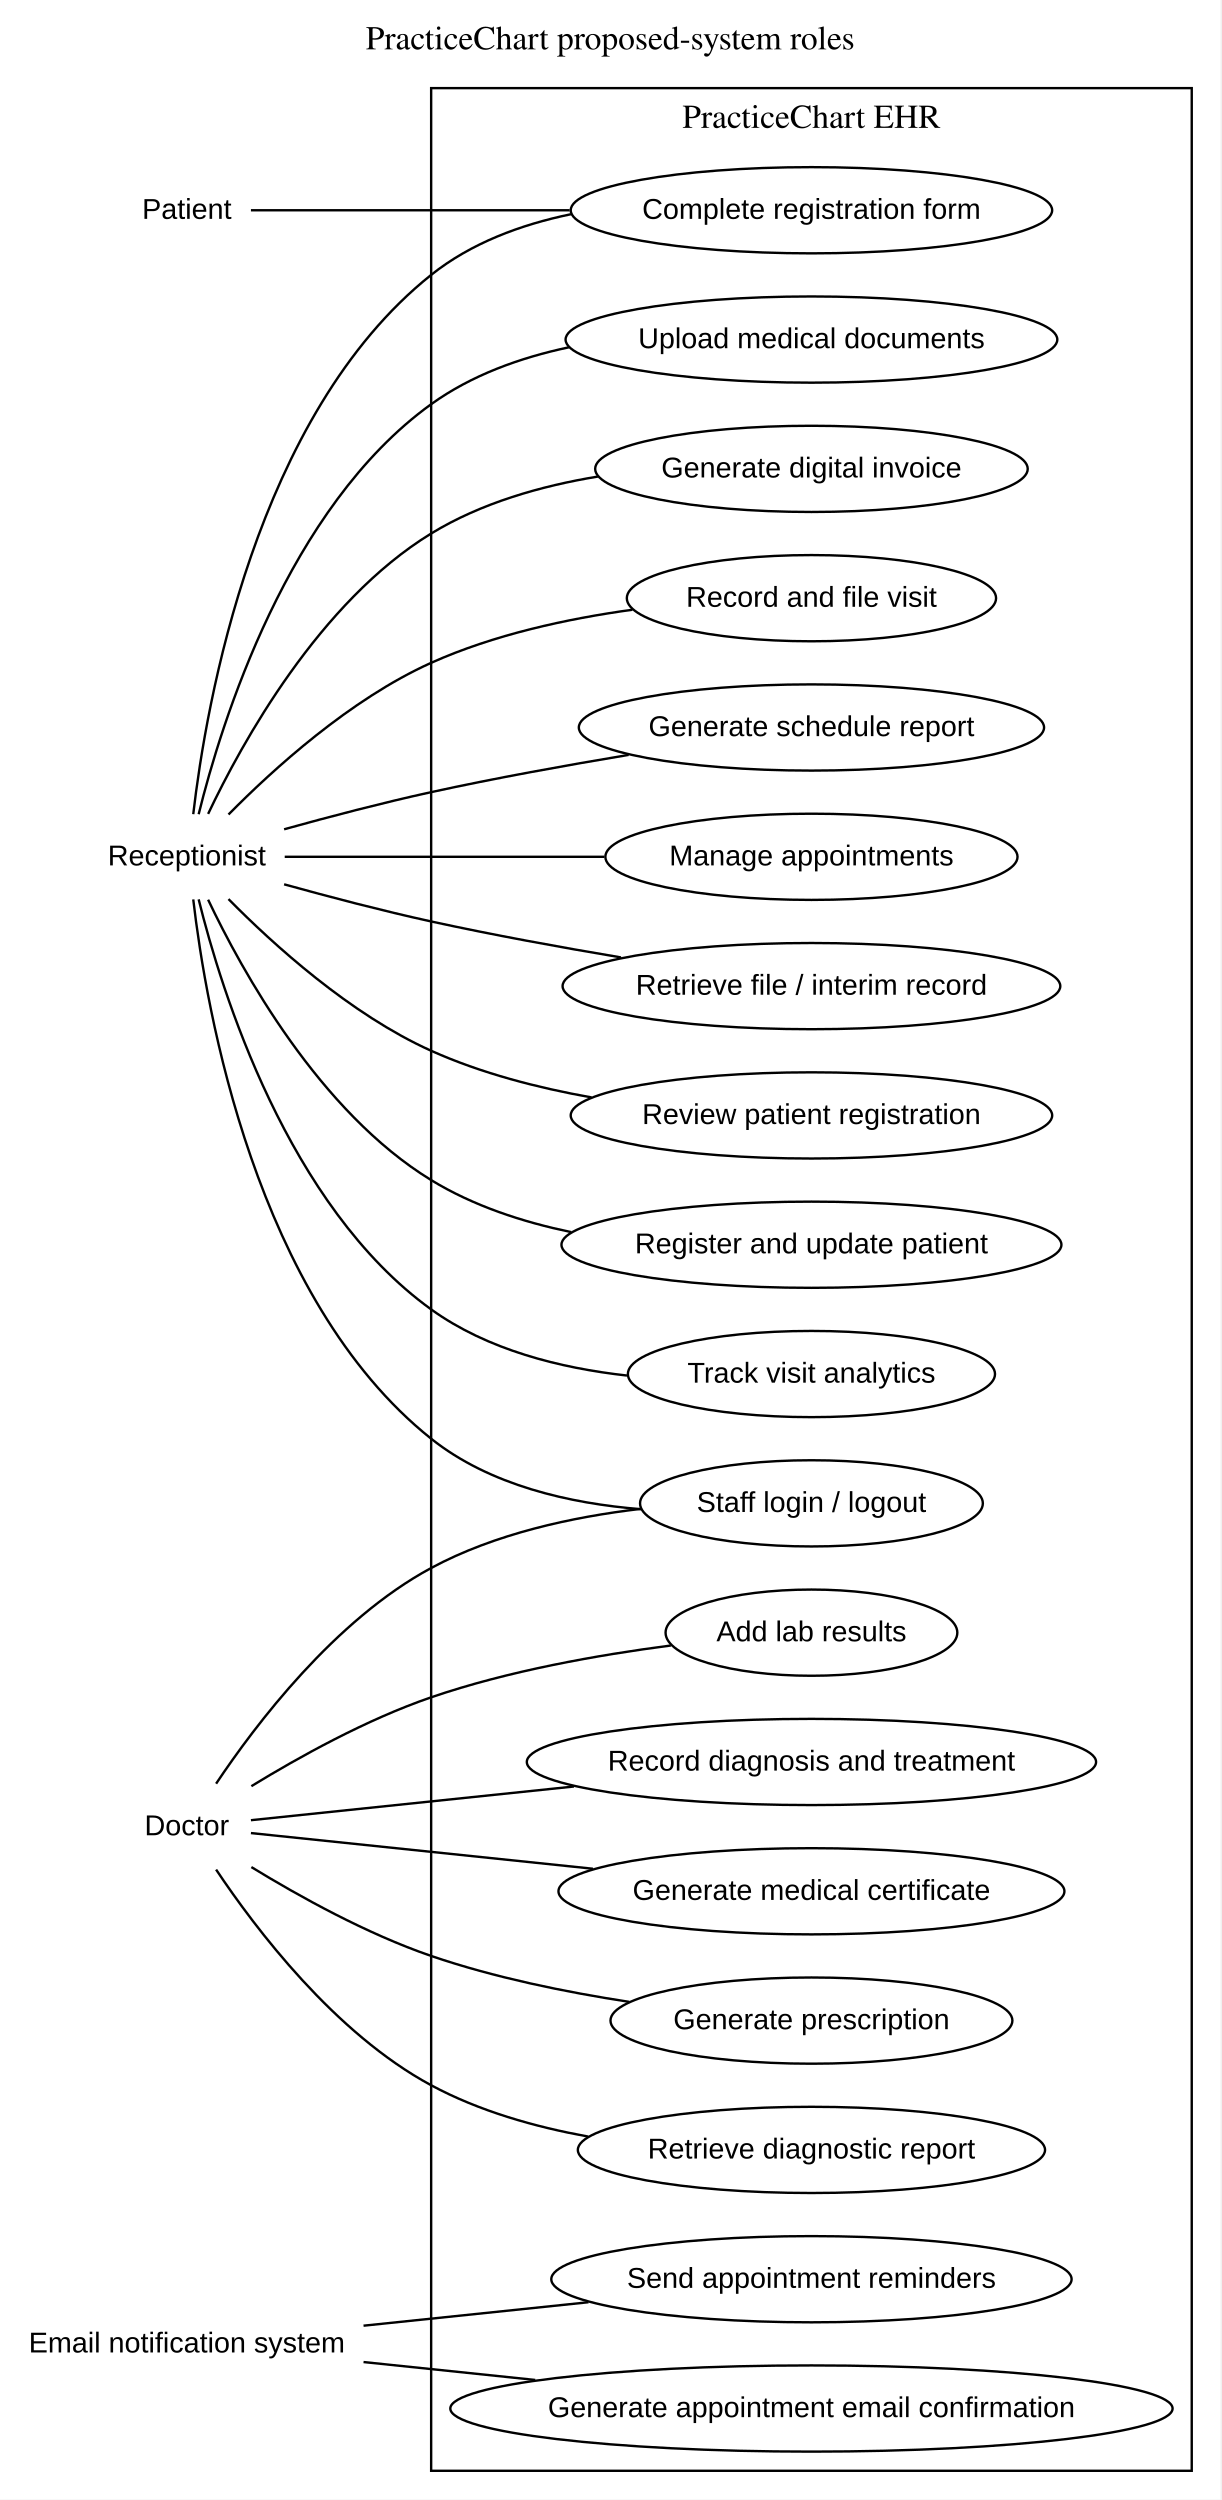
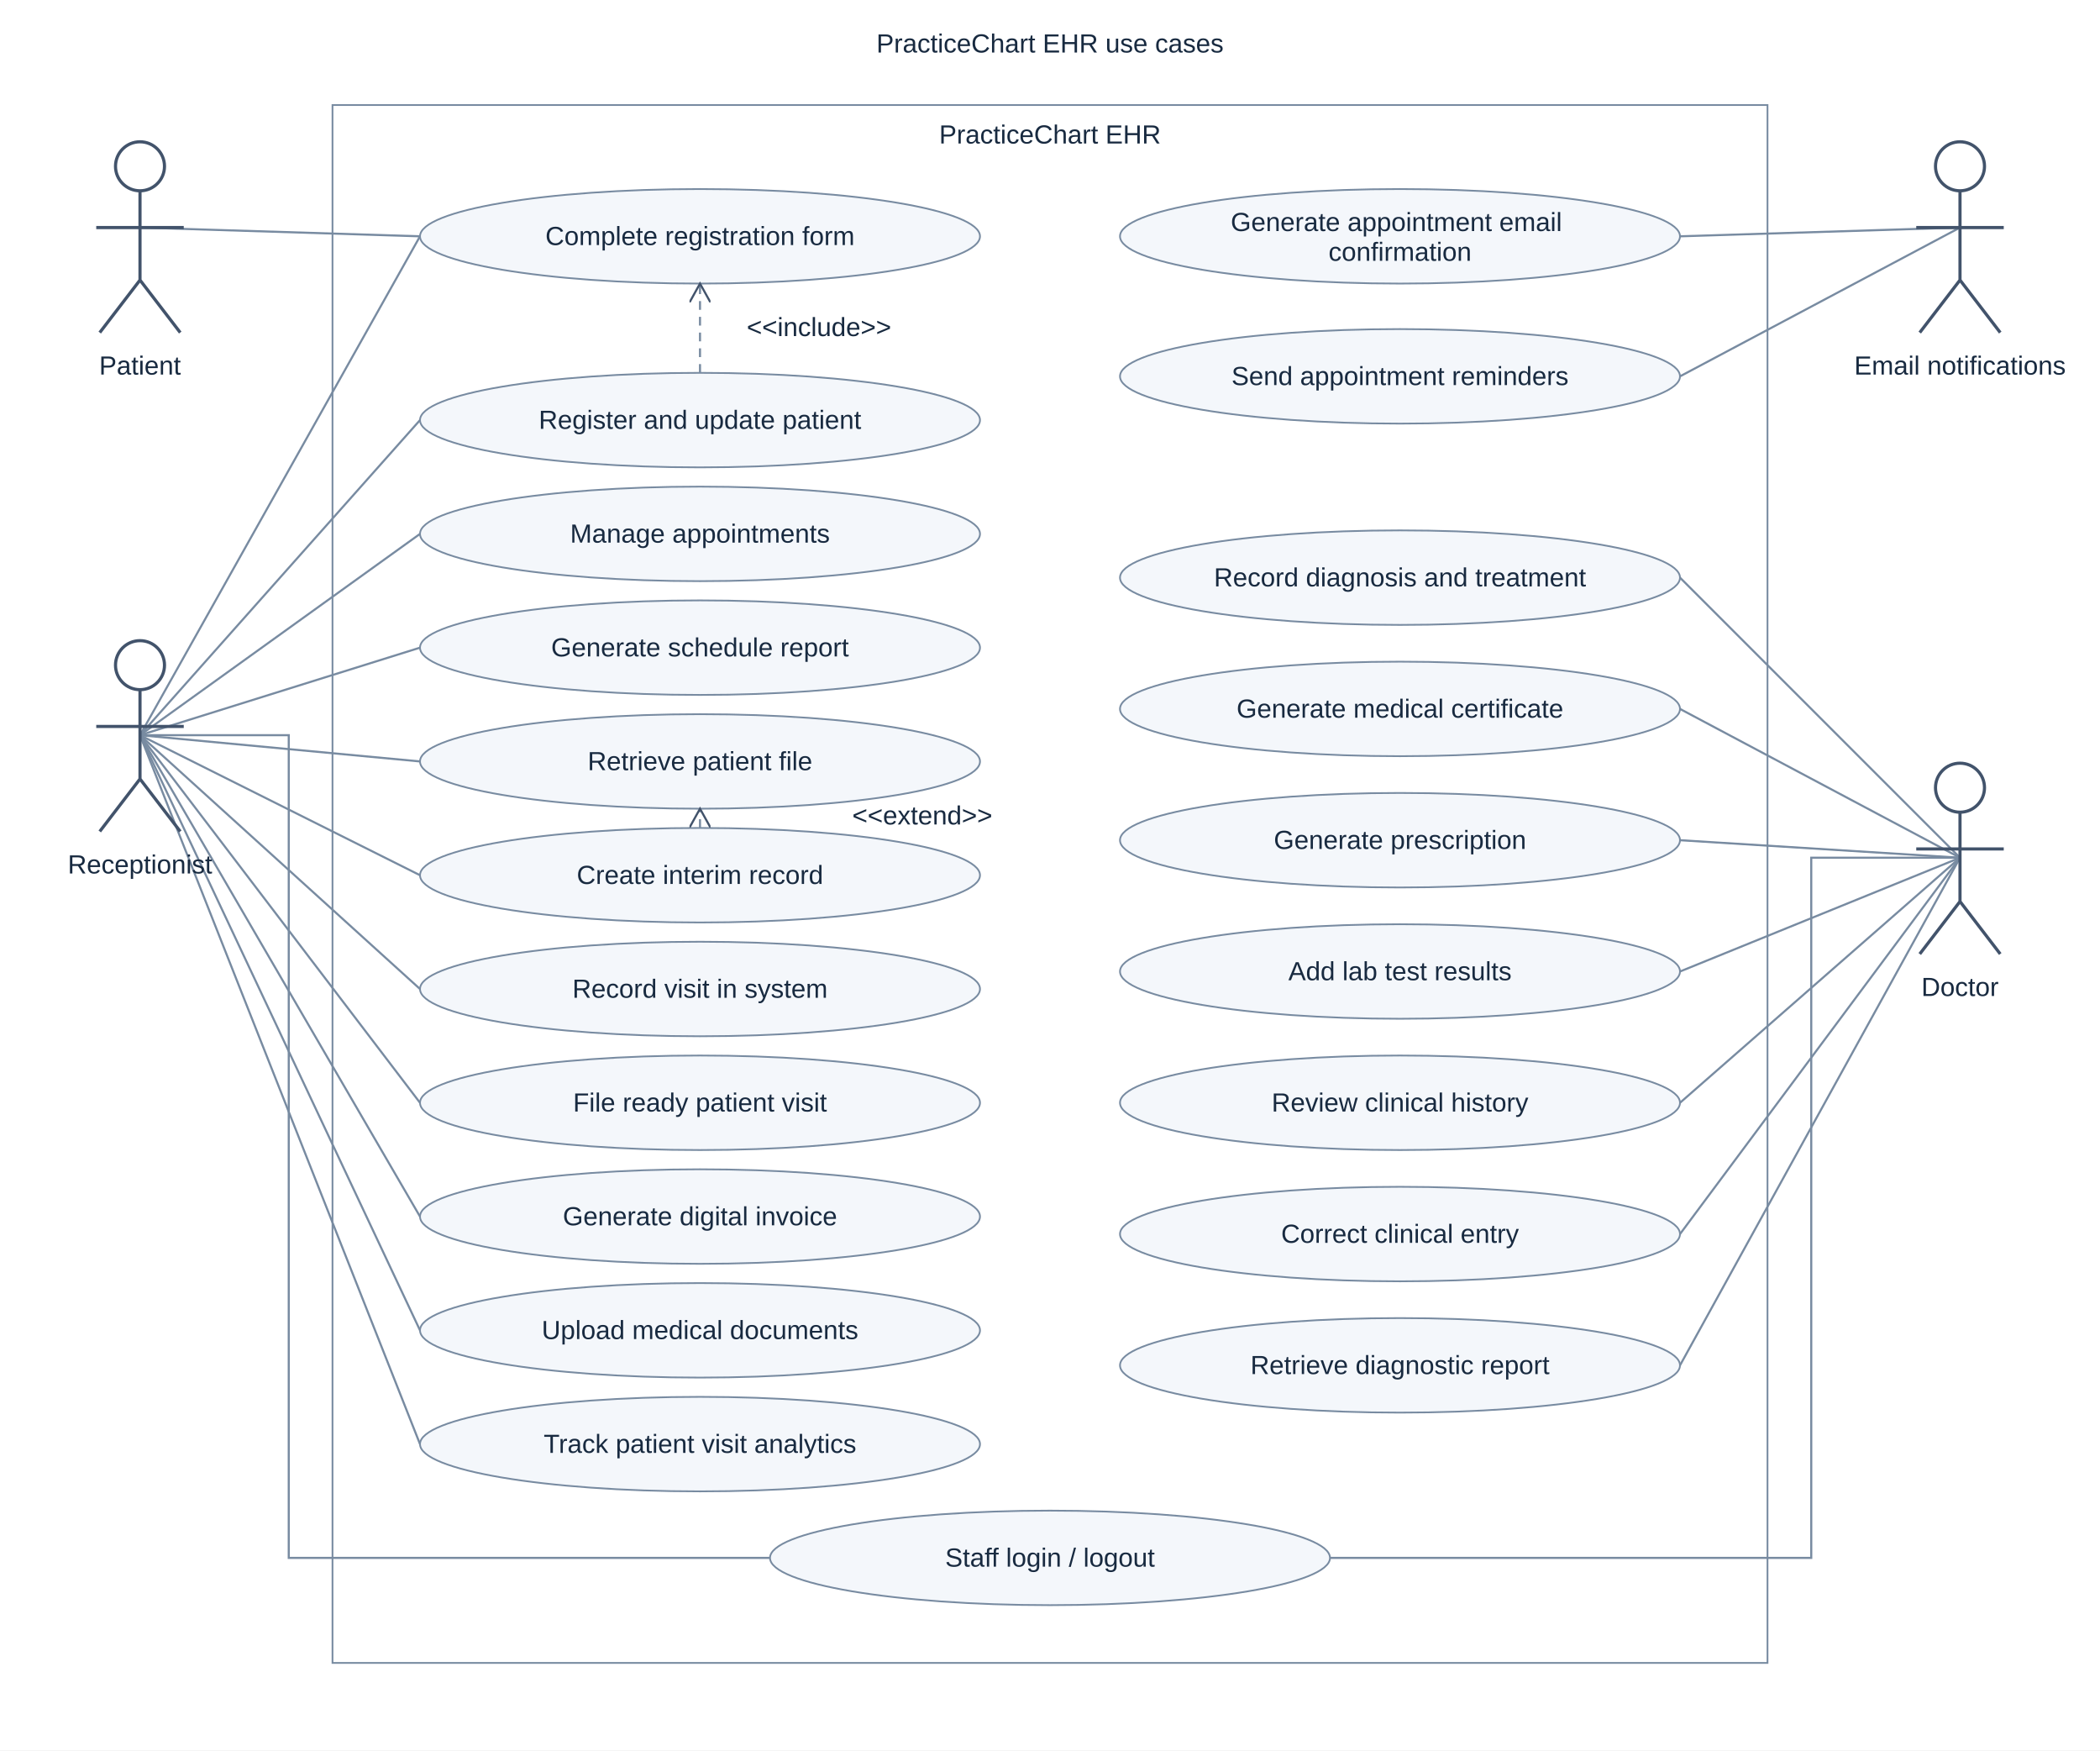
- <svg xmlns="http://www.w3.org/2000/svg" width="510pt" height="1044pt" viewBox="0.00 0.00 510.00 1044.00">
-   <g id="graph0" class="graph" transform="scale(1 1) rotate(0) translate(4 1039.8)">
-     <polygon fill="white" stroke="none" points="-4,4 -4,-1039.8 505.67,-1039.8 505.67,4 -4,4" />
-     <text xml:space="preserve" text-anchor="middle" x="250.83" y="-1019.2" font-family="Times,serif" font-size="14.00">PracticeChart proposed-system roles</text>
-     <g id="clust1" class="cluster">
-       <polygon fill="none" stroke="black" points="176.05,-8 176.05,-1003 493.67,-1003 493.67,-8 176.05,-8" />
-       <text xml:space="preserve" text-anchor="middle" x="334.86" y="-986.4" font-family="Times,serif" font-size="14.00">PracticeChart EHR</text>
-     </g>
-     <g id="node1" class="node">
-       <text xml:space="preserve" text-anchor="middle" x="74.02" y="-948.4" font-family="Arial" font-size="12.00">Patient</text>
-     </g>
-     <g id="node5" class="node">
-       <ellipse fill="none" stroke="black" cx="334.86" cy="-952" rx="100.52" ry="18" />
-       <text xml:space="preserve" text-anchor="middle" x="334.86" y="-948.4" font-family="Arial" font-size="12.00">Complete registration form</text>
-     </g>
-     <g id="edge1" class="edge">
-       <path fill="none" stroke="black" d="M100.79,-952C131.8,-952 185.71,-952 233.89,-952" />
-     </g>
-     <g id="node2" class="node">
-       <text xml:space="preserve" text-anchor="middle" x="74.02" y="-678.4" font-family="Arial" font-size="12.00">Receptionist</text>
-     </g>
-     <g id="edge2" class="edge">
-       <path fill="none" stroke="black" d="M76.7,-699.8C81.99,-745.32 102.64,-866.47 176.05,-925 192.67,-938.26 213.45,-946 234.42,-950.34" />
-     </g>
-     <g id="node6" class="node">
-       <ellipse fill="none" stroke="black" cx="334.86" cy="-412" rx="71.58" ry="18" />
-       <text xml:space="preserve" text-anchor="middle" x="334.86" y="-408.4" font-family="Arial" font-size="12.00">Staff login / logout</text>
-     </g>
-     <g id="edge3" class="edge">
-       <path fill="none" stroke="black" d="M76.7,-664.2C81.99,-618.68 102.64,-497.53 176.05,-439 200.5,-419.51 233.93,-411.93 263.74,-409.56" />
-     </g>
-     <g id="node7" class="node">
-       <ellipse fill="none" stroke="black" cx="334.86" cy="-520" rx="104.39" ry="18" />
-       <text xml:space="preserve" text-anchor="middle" x="334.86" y="-516.4" font-family="Arial" font-size="12.00">Register and update patient</text>
-     </g>
-     <g id="edge4" class="edge">
-       <path fill="none" stroke="black" d="M82.91,-664.09C96.97,-634.43 129.35,-575.56 176.05,-547 193.59,-536.27 214.18,-529.48 234.59,-525.26" />
-     </g>
-     <g id="node8" class="node">
-       <ellipse fill="none" stroke="black" cx="334.86" cy="-574" rx="100.53" ry="18" />
-       <text xml:space="preserve" text-anchor="middle" x="334.86" y="-570.4" font-family="Arial" font-size="12.00">Review patient registration</text>
-     </g>
-     <g id="edge5" class="edge">
-       <path fill="none" stroke="black" d="M91.42,-664.34C110.03,-645.47 142.22,-616.21 176.05,-601 196.83,-591.65 220.5,-585.52 243.06,-581.51" />
-     </g>
-     <g id="node9" class="node">
-       <ellipse fill="none" stroke="black" cx="334.86" cy="-628" rx="103.92" ry="18" />
-       <text xml:space="preserve" text-anchor="middle" x="334.86" y="-624.4" font-family="Arial" font-size="12.00">Retrieve file / interim record</text>
-     </g>
-     <g id="edge6" class="edge">
-       <path fill="none" stroke="black" d="M114.64,-670.51C133.19,-665.36 155.65,-659.46 176.05,-655 201.71,-649.39 229.93,-644.24 255.32,-639.98" />
-     </g>
-     <g id="node10" class="node">
-       <ellipse fill="none" stroke="black" cx="334.86" cy="-682" rx="86.06" ry="18" />
-       <text xml:space="preserve" text-anchor="middle" x="334.86" y="-678.4" font-family="Arial" font-size="12.00">Manage appointments</text>
-     </g>
-     <g id="edge7" class="edge">
-       <path fill="none" stroke="black" d="M114.9,-682C150.35,-682 203.38,-682 248.38,-682" />
-     </g>
-     <g id="node11" class="node">
-       <ellipse fill="none" stroke="black" cx="334.86" cy="-736" rx="97.14" ry="18" />
-       <text xml:space="preserve" text-anchor="middle" x="334.86" y="-732.4" font-family="Arial" font-size="12.00">Generate schedule report</text>
-     </g>
-     <g id="edge8" class="edge">
-       <path fill="none" stroke="black" d="M114.64,-693.49C133.19,-698.64 155.65,-704.54 176.05,-709 202.79,-714.85 232.32,-720.19 258.53,-724.56" />
-     </g>
-     <g id="node12" class="node">
-       <ellipse fill="none" stroke="black" cx="334.86" cy="-790" rx="77.1" ry="18" />
-       <text xml:space="preserve" text-anchor="middle" x="334.86" y="-786.4" font-family="Arial" font-size="12.00">Record and file visit</text>
-     </g>
-     <g id="edge9" class="edge">
-       <path fill="none" stroke="black" d="M91.42,-699.66C110.03,-718.53 142.22,-747.79 176.05,-763 202.16,-774.74 232.8,-781.41 260.11,-785.18" />
-     </g>
-     <g id="node13" class="node">
-       <ellipse fill="none" stroke="black" cx="334.86" cy="-844" rx="90.32" ry="18" />
-       <text xml:space="preserve" text-anchor="middle" x="334.86" y="-840.4" font-family="Arial" font-size="12.00">Generate digital invoice</text>
-     </g>
-     <g id="edge10" class="edge">
-       <path fill="none" stroke="black" d="M82.91,-699.91C96.97,-729.57 129.35,-788.44 176.05,-817 196.8,-829.69 221.8,-836.86 245.72,-840.8" />
-     </g>
-     <g id="node14" class="node">
-       <ellipse fill="none" stroke="black" cx="334.86" cy="-898" rx="102.67" ry="18" />
-       <text xml:space="preserve" text-anchor="middle" x="334.86" y="-894.4" font-family="Arial" font-size="12.00">Upload medical documents</text>
-     </g>
-     <g id="edge11" class="edge">
-       <path fill="none" stroke="black" d="M78.96,-699.78C88.4,-737.96 116.14,-827.81 176.05,-871 192.84,-883.11 213.23,-890.46 233.69,-894.79" />
-     </g>
-     <g id="node15" class="node">
-       <ellipse fill="none" stroke="black" cx="334.86" cy="-466" rx="76.66" ry="18" />
-       <text xml:space="preserve" text-anchor="middle" x="334.86" y="-462.4" font-family="Arial" font-size="12.00">Track visit analytics</text>
-     </g>
-     <g id="edge12" class="edge">
-       <path fill="none" stroke="black" d="M78.96,-664.22C88.4,-626.04 116.14,-536.19 176.05,-493 199.49,-476.09 229.94,-468.47 257.82,-465.37" />
-     </g>
-     <g id="node3" class="node">
-       <text xml:space="preserve" text-anchor="middle" x="74.02" y="-273.4" font-family="Arial" font-size="12.00">Doctor</text>
-     </g>
-     <g id="edge13" class="edge">
-       <path fill="none" stroke="black" d="M86.24,-294.93C102.69,-319.58 135.81,-363.33 176.05,-385 202.6,-399.3 234.99,-406.33 263.5,-409.68" />
-     </g>
-     <g id="node16" class="node">
-       <ellipse fill="none" stroke="black" cx="334.86" cy="-304" rx="118.86" ry="18" />
-       <text xml:space="preserve" text-anchor="middle" x="334.86" y="-300.4" font-family="Arial" font-size="12.00">Record diagnosis and treatment</text>
-     </g>
-     <g id="edge14" class="edge">
-       <path fill="none" stroke="black" d="M100.79,-279.69C132.18,-282.96 187.05,-288.69 235.67,-293.76" />
-     </g>
-     <g id="node17" class="node">
-       <ellipse fill="none" stroke="black" cx="334.86" cy="-358" rx="60.92" ry="18" />
-       <text xml:space="preserve" text-anchor="middle" x="334.86" y="-354.4" font-family="Arial" font-size="12.00">Add lab results</text>
-     </g>
-     <g id="edge15" class="edge">
-       <path fill="none" stroke="black" d="M100.97,-293.89C120.77,-306.01 149.14,-321.78 176.05,-331 208.26,-342.04 245.78,-348.7 276.15,-352.64" />
-     </g>
-     <g id="node18" class="node">
-       <ellipse fill="none" stroke="black" cx="334.86" cy="-142" rx="97.55" ry="18" />
-       <text xml:space="preserve" text-anchor="middle" x="334.86" y="-138.4" font-family="Arial" font-size="12.00">Retrieve diagnostic report</text>
-     </g>
-     <g id="edge16" class="edge">
-       <path fill="none" stroke="black" d="M86.24,-259.07C102.69,-234.42 135.81,-190.67 176.05,-169 195.99,-158.26 219.23,-151.62 241.65,-147.56" />
-     </g>
-     <g id="node19" class="node">
-       <ellipse fill="none" stroke="black" cx="334.86" cy="-196" rx="83.92" ry="18" />
-       <text xml:space="preserve" text-anchor="middle" x="334.86" y="-192.4" font-family="Arial" font-size="12.00">Generate prescription</text>
-     </g>
-     <g id="edge17" class="edge">
-       <path fill="none" stroke="black" d="M100.97,-260.11C120.77,-247.99 149.14,-232.22 176.05,-223 202.34,-213.99 232.17,-207.9 258.77,-203.82" />
-     </g>
-     <g id="node20" class="node">
-       <ellipse fill="none" stroke="black" cx="334.86" cy="-250" rx="105.64" ry="18" />
-       <text xml:space="preserve" text-anchor="middle" x="334.86" y="-246.4" font-family="Arial" font-size="12.00">Generate medical certificate</text>
-     </g>
-     <g id="edge18" class="edge">
-       <path fill="none" stroke="black" d="M100.79,-274.31C133.91,-270.86 193.16,-264.68 243.63,-259.41" />
-     </g>
-     <g id="node4" class="node">
-       <text xml:space="preserve" text-anchor="middle" x="74.02" y="-57.4" font-family="Arial" font-size="12.00">Email notification system</text>
-     </g>
-     <g id="node21" class="node">
-       <ellipse fill="none" stroke="black" cx="334.86" cy="-34" rx="150.81" ry="18" />
-       <text xml:space="preserve" text-anchor="middle" x="334.86" y="-30.4" font-family="Arial" font-size="12.00">Generate appointment email confirmation</text>
-     </g>
-     <g id="edge19" class="edge">
-       <path fill="none" stroke="black" d="M147.81,-53.41C170.09,-51.08 195.16,-48.47 219.51,-45.93" />
-     </g>
-     <g id="node22" class="node">
-       <ellipse fill="none" stroke="black" cx="334.86" cy="-88" rx="108.64" ry="18" />
-       <text xml:space="preserve" text-anchor="middle" x="334.86" y="-84.4" font-family="Arial" font-size="12.00">Send appointment reminders</text>
-     </g>
-     <g id="edge20" class="edge">
-       <path fill="none" stroke="black" d="M147.81,-68.59C176.97,-71.63 210.9,-75.17 241.75,-78.39" />
-     </g>
-   </g>
+ <svg xmlns="http://www.w3.org/2000/svg" width="1200" height="1000" viewBox="0 0 1200 1000">
+   <defs>
+     <marker id="open" markerWidth="10" markerHeight="10" refX="9" refY="5" orient="auto">
+       <path d="M0 0L9 5L0 10" fill="none" stroke="#42536b" />
+     </marker>
+   </defs>
+   <rect width="1200" height="1000" fill="white" />
+   <style>text{font-family:Arial,sans-serif;font-size:15px;fill:#182a40}.edge{stroke:#788ba1;stroke-width:1.2;fill:none}.case{stroke:#788ba1;fill:#f4f7fb}.actor{stroke:#42536b;stroke-width:1.8;fill:none}</style>
+   <text x="600" y="30" text-anchor="middle" font-size="22">PracticeChart EHR use cases</text>
+   <rect x="190" y="60" width="820" height="890" fill="none" stroke="#788ba1" />
+   <text x="600" y="82" text-anchor="middle">PracticeChart EHR</text>
+   <path class="edge" d="M80 420L240 240" />
+   <ellipse class="case" cx="400" cy="240" rx="160" ry="27" />
+   <text x="400" y="245" text-anchor="middle">
+     <tspan x="400" dy="0">Register and update patient</tspan>
+   </text>
+   <path class="edge" d="M80 420L240 305" />
+   <ellipse class="case" cx="400" cy="305" rx="160" ry="27" />
+   <text x="400" y="310" text-anchor="middle">
+     <tspan x="400" dy="0">Manage appointments</tspan>
+   </text>
+   <path class="edge" d="M80 420L240 370" />
+   <ellipse class="case" cx="400" cy="370" rx="160" ry="27" />
+   <text x="400" y="375" text-anchor="middle">
+     <tspan x="400" dy="0">Generate schedule report</tspan>
+   </text>
+   <path class="edge" d="M80 420L240 435" />
+   <ellipse class="case" cx="400" cy="435" rx="160" ry="27" />
+   <text x="400" y="440" text-anchor="middle">
+     <tspan x="400" dy="0">Retrieve patient file</tspan>
+   </text>
+   <path class="edge" d="M80 420L240 500" />
+   <ellipse class="case" cx="400" cy="500" rx="160" ry="27" />
+   <text x="400" y="505" text-anchor="middle">
+     <tspan x="400" dy="0">Create interim record</tspan>
+   </text>
+   <path class="edge" d="M80 420L240 565" />
+   <ellipse class="case" cx="400" cy="565" rx="160" ry="27" />
+   <text x="400" y="570" text-anchor="middle">
+     <tspan x="400" dy="0">Record visit in system</tspan>
+   </text>
+   <path class="edge" d="M80 420L240 630" />
+   <ellipse class="case" cx="400" cy="630" rx="160" ry="27" />
+   <text x="400" y="635" text-anchor="middle">
+     <tspan x="400" dy="0">File ready patient visit</tspan>
+   </text>
+   <path class="edge" d="M80 420L240 695" />
+   <ellipse class="case" cx="400" cy="695" rx="160" ry="27" />
+   <text x="400" y="700" text-anchor="middle">
+     <tspan x="400" dy="0">Generate digital invoice</tspan>
+   </text>
+   <path class="edge" d="M80 420L240 760" />
+   <ellipse class="case" cx="400" cy="760" rx="160" ry="27" />
+   <text x="400" y="765" text-anchor="middle">
+     <tspan x="400" dy="0">Upload medical documents</tspan>
+   </text>
+   <path class="edge" d="M80 420L240 825" />
+   <ellipse class="case" cx="400" cy="825" rx="160" ry="27" />
+   <text x="400" y="830" text-anchor="middle">
+     <tspan x="400" dy="0">Track patient visit analytics</tspan>
+   </text>
+   <path class="edge" d="M1120 490L960 330" />
+   <ellipse class="case" cx="800" cy="330" rx="160" ry="27" />
+   <text x="800" y="335" text-anchor="middle">
+     <tspan x="800" dy="0">Record diagnosis and treatment</tspan>
+   </text>
+   <path class="edge" d="M1120 490L960 405" />
+   <ellipse class="case" cx="800" cy="405" rx="160" ry="27" />
+   <text x="800" y="410" text-anchor="middle">
+     <tspan x="800" dy="0">Generate medical certificate</tspan>
+   </text>
+   <path class="edge" d="M1120 490L960 480" />
+   <ellipse class="case" cx="800" cy="480" rx="160" ry="27" />
+   <text x="800" y="485" text-anchor="middle">
+     <tspan x="800" dy="0">Generate prescription</tspan>
+   </text>
+   <path class="edge" d="M1120 490L960 555" />
+   <ellipse class="case" cx="800" cy="555" rx="160" ry="27" />
+   <text x="800" y="560" text-anchor="middle">
+     <tspan x="800" dy="0">Add lab test results</tspan>
+   </text>
+   <path class="edge" d="M1120 490L960 630" />
+   <ellipse class="case" cx="800" cy="630" rx="160" ry="27" />
+   <text x="800" y="635" text-anchor="middle">
+     <tspan x="800" dy="0">Review clinical history</tspan>
+   </text>
+   <path class="edge" d="M1120 490L960 705" />
+   <ellipse class="case" cx="800" cy="705" rx="160" ry="27" />
+   <text x="800" y="710" text-anchor="middle">
+     <tspan x="800" dy="0">Correct clinical entry</tspan>
+   </text>
+   <path class="edge" d="M1120 490L960 780" />
+   <ellipse class="case" cx="800" cy="780" rx="160" ry="27" />
+   <text x="800" y="785" text-anchor="middle">
+     <tspan x="800" dy="0">Retrieve diagnostic report</tspan>
+   </text>
+   <path class="edge" d="M80 130L240 135M80 420L240 135M1120 130L960 135M1120 130L960 215" />
+   <ellipse class="case" cx="400" cy="135" rx="160" ry="27" />
+   <text x="400" y="140" text-anchor="middle">
+     <tspan x="400" dy="0">Complete registration form</tspan>
+   </text>
+   <ellipse class="case" cx="800" cy="135" rx="160" ry="27" />
+   <text x="800" y="132" text-anchor="middle">
+     <tspan x="800" dy="0">Generate appointment email</tspan>
+     <tspan x="800" dy="17">confirmation</tspan>
+   </text>
+   <ellipse class="case" cx="800" cy="215" rx="160" ry="27" />
+   <text x="800" y="220" text-anchor="middle">
+     <tspan x="800" dy="0">Send appointment reminders</tspan>
+   </text>
+   <path class="edge" stroke-dasharray="5 4" marker-end="url(#open)" d="M400 213V162" />
+   <text x="468" y="192" text-anchor="middle">&lt;&lt;include&gt;&gt;</text>
+   <path class="edge" stroke-dasharray="5 4" marker-end="url(#open)" d="M400 473V462" />
+   <text x="487" y="471">&lt;&lt;extend&gt;&gt;</text>
+   <path class="edge" d="M80 420H165V890H440M1120 490H1035V890H760" />
+   <ellipse class="case" cx="600" cy="890" rx="160" ry="27" />
+   <text x="600" y="895" text-anchor="middle">Staff login / logout</text>
+   <circle class="actor" cx="80" cy="95" r="14" />
+   <path class="actor" d="M80 109V160M55 130H105M80 160L57 190M80 160L103 190" />
+   <text x="80" y="214" text-anchor="middle">Patient</text>
+   <circle class="actor" cx="80" cy="380" r="14" />
+   <path class="actor" d="M80 394V445M55 415H105M80 445L57 475M80 445L103 475" />
+   <text x="80" y="499" text-anchor="middle">Receptionist</text>
+   <circle class="actor" cx="1120" cy="95" r="14" />
+   <path class="actor" d="M1120 109V160M1095 130H1145M1120 160L1097 190M1120 160L1143 190" />
+   <text x="1120" y="214" text-anchor="middle">Email notifications</text>
+   <circle class="actor" cx="1120" cy="450" r="14" />
+   <path class="actor" d="M1120 464V515M1095 485H1145M1120 515L1097 545M1120 515L1143 545" />
+   <text x="1120" y="569" text-anchor="middle">Doctor</text>
</svg>
